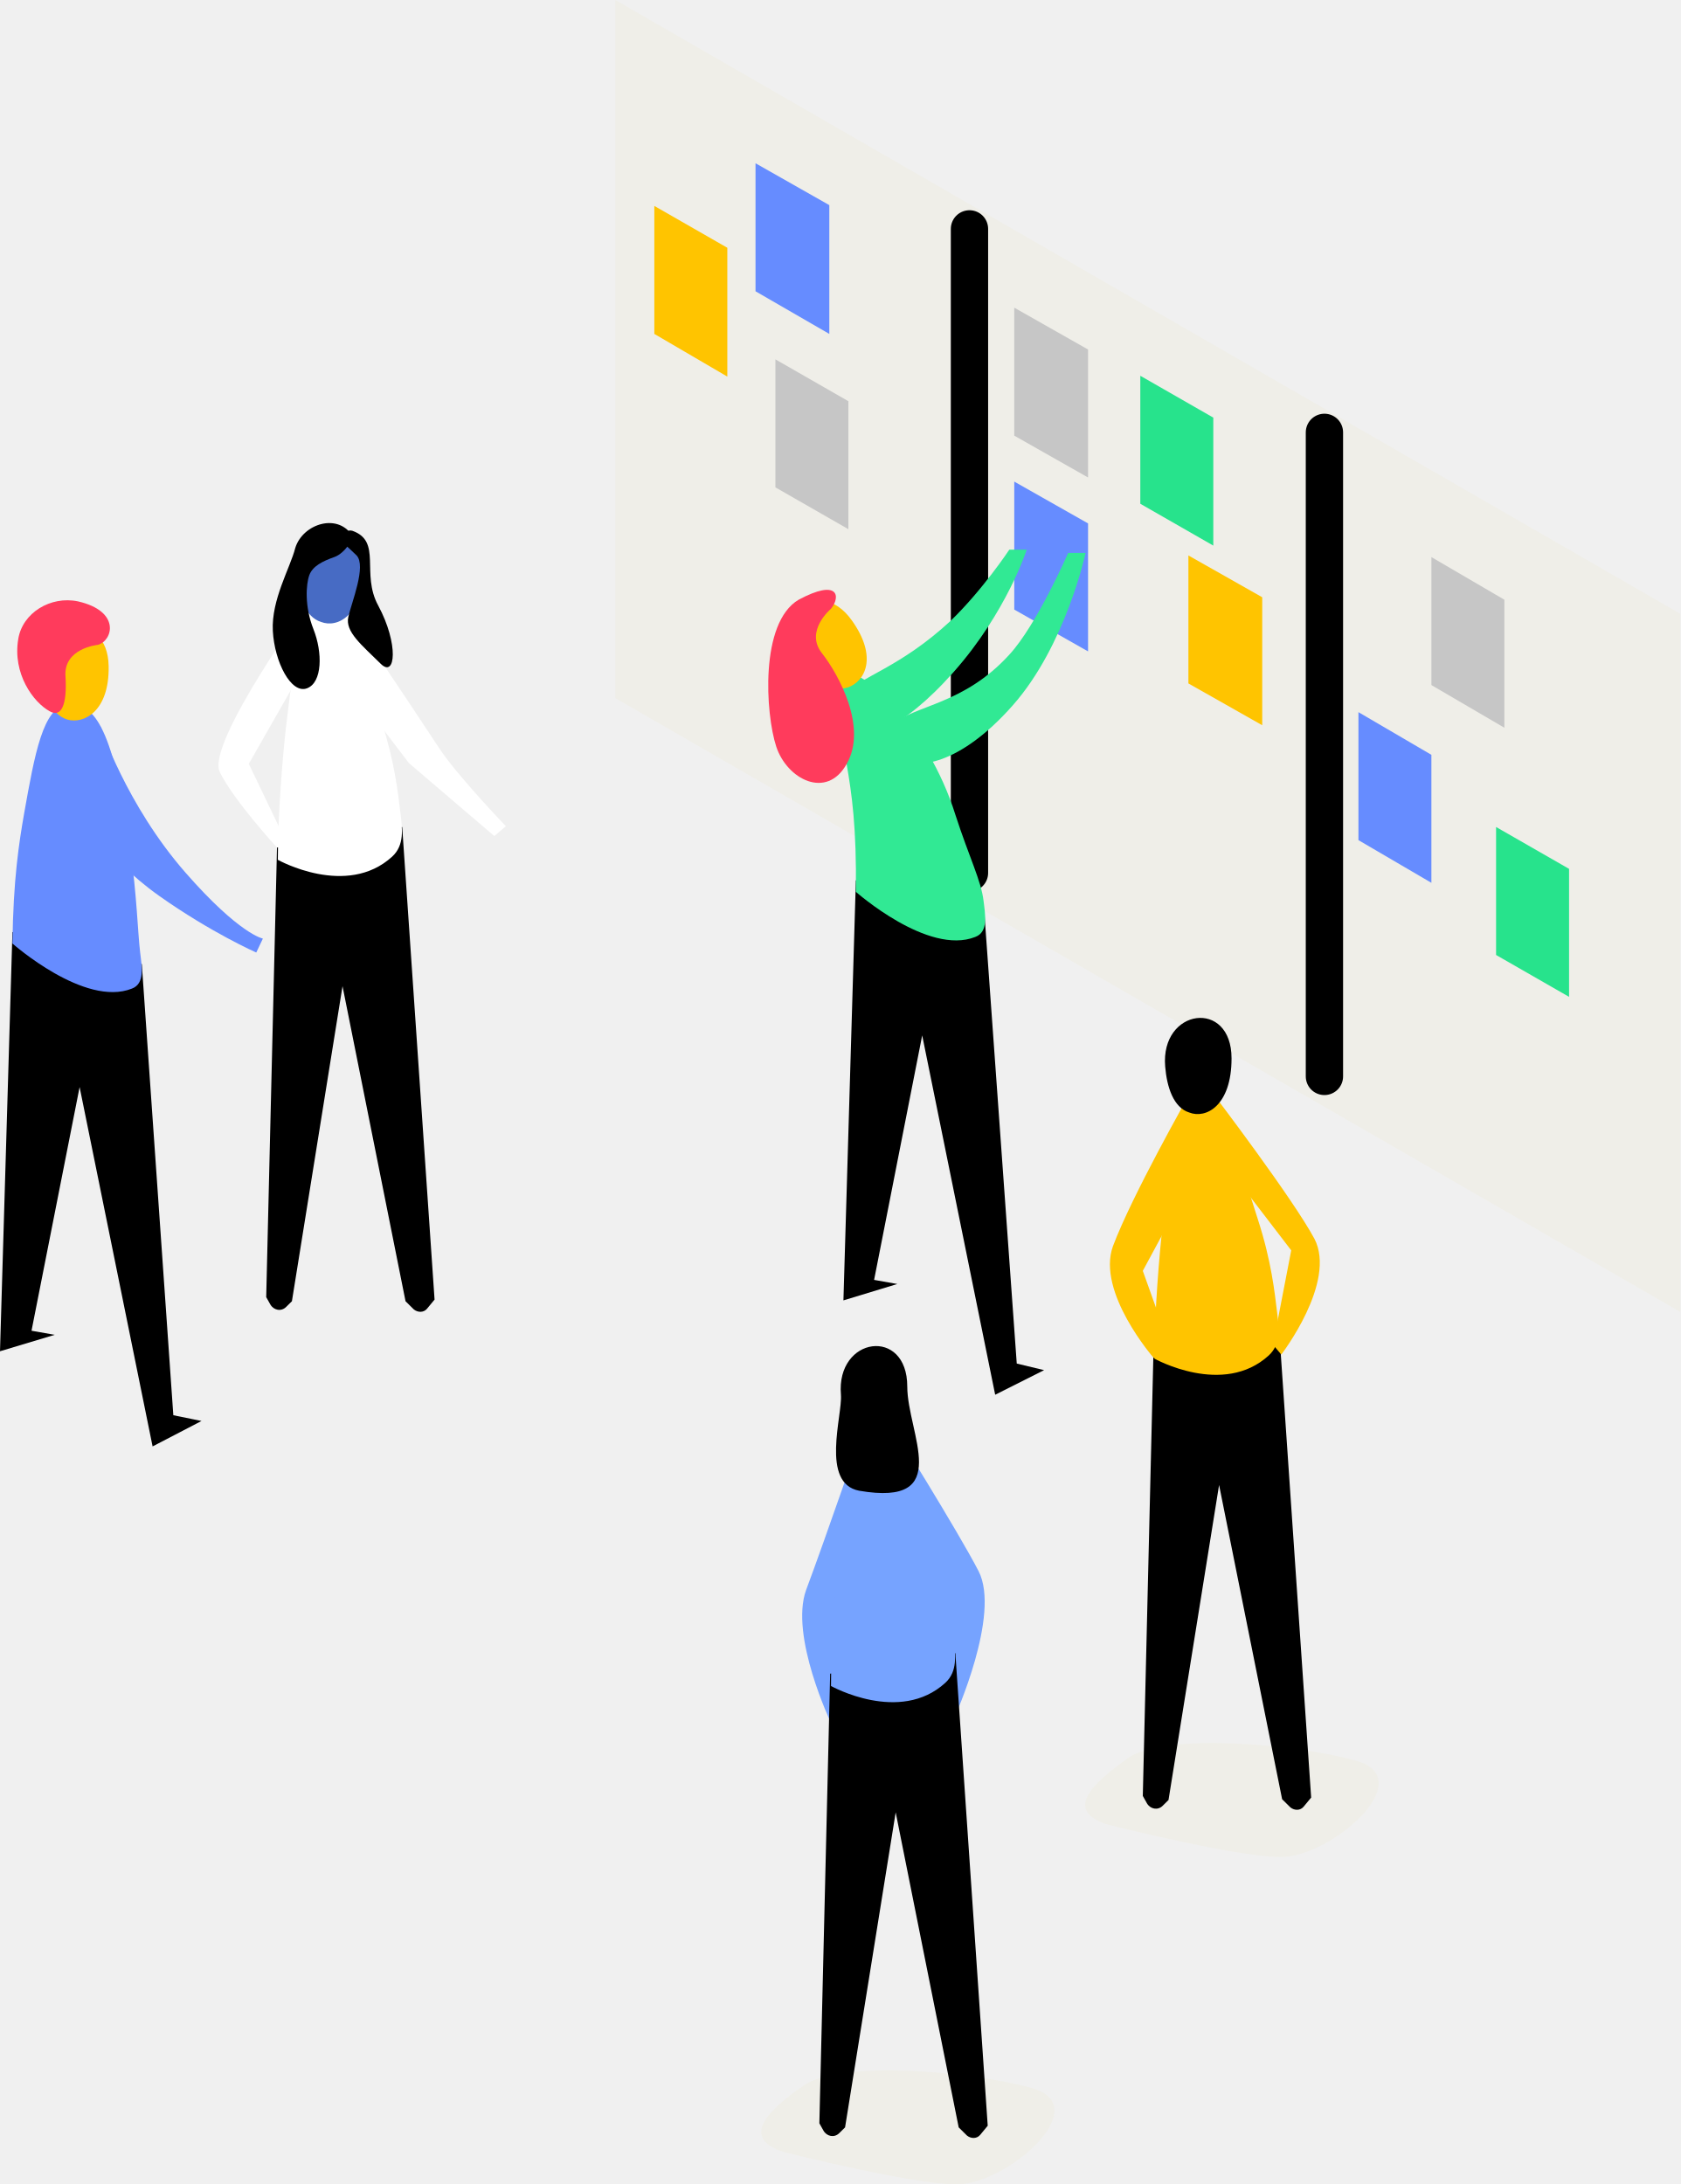
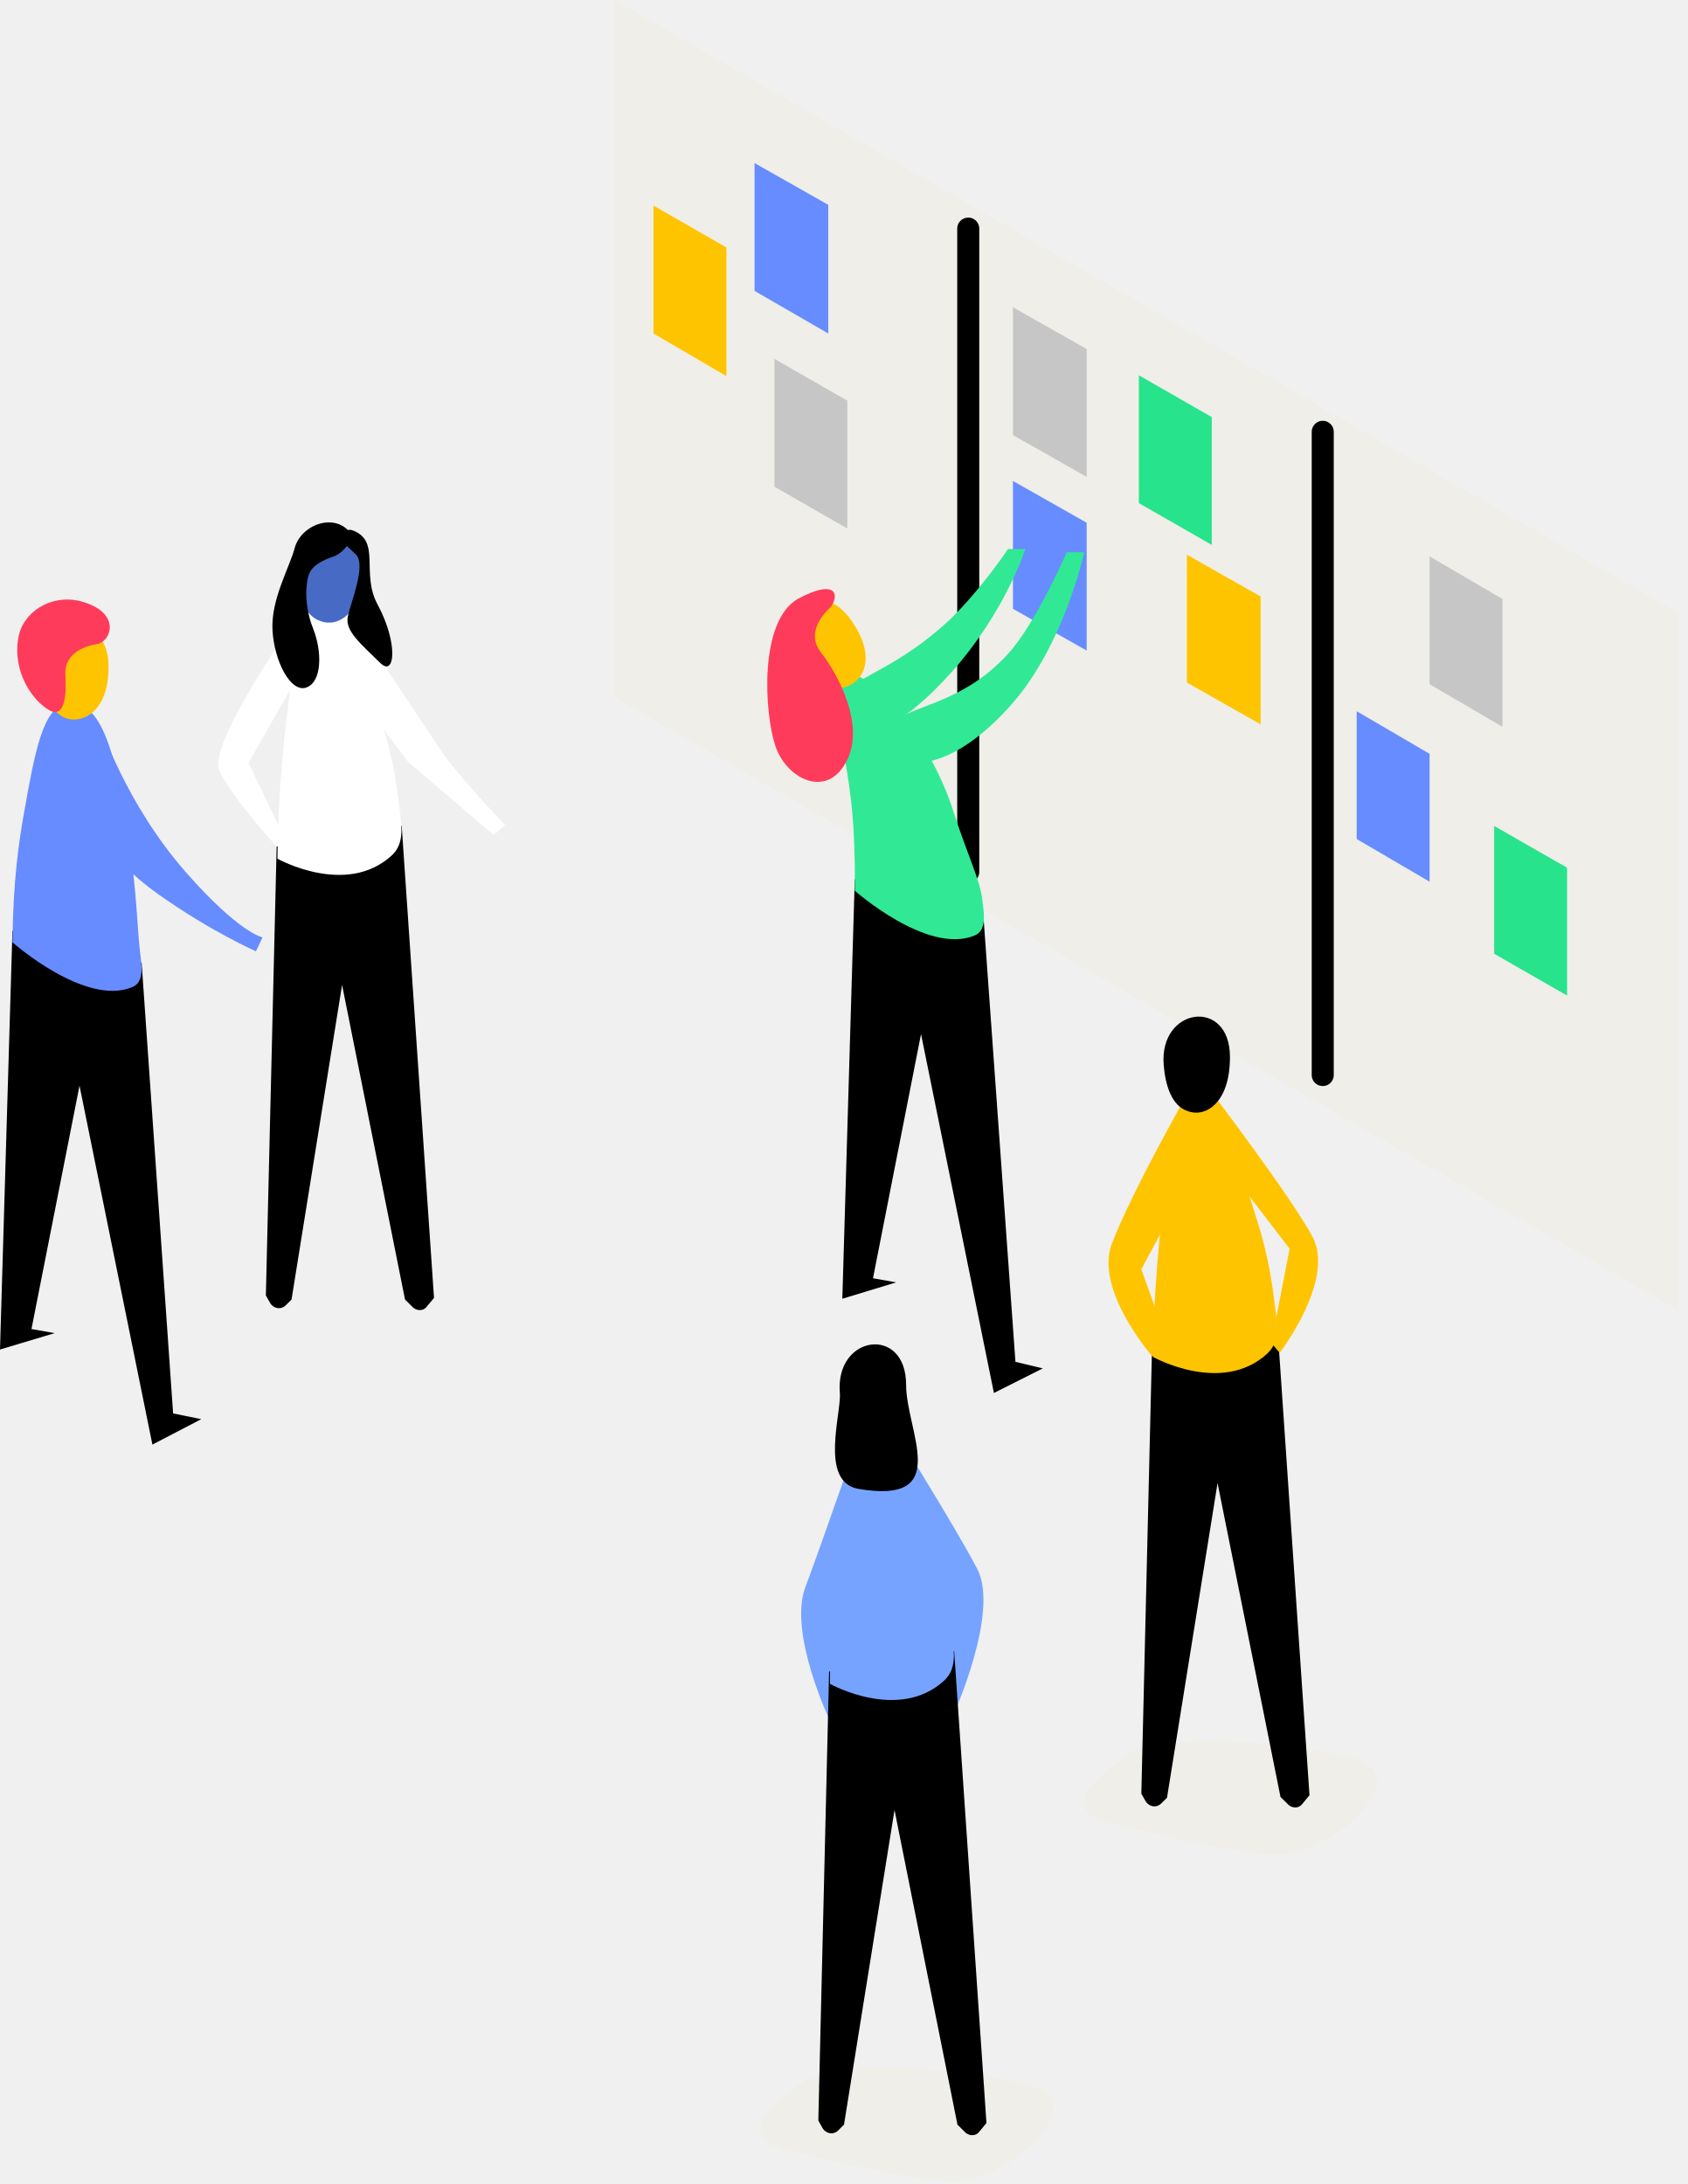
- <svg xmlns="http://www.w3.org/2000/svg" width="50" height="65" viewBox="0 0 50 65" fill="none">
-   <path d="M18.312 20.779L50 39.044V18.265L18.312 0V20.779Z" fill="#EFEEE8" />
-   <path d="M28.85 6.812V25.98" stroke="black" stroke-width="1.11" stroke-miterlimit="10" stroke-linecap="round" stroke-linejoin="round" />
-   <path d="M39.413 12.868V32.036" stroke="black" stroke-width="1.11" stroke-miterlimit="10" stroke-linecap="round" stroke-linejoin="round" />
-   <path d="M19.472 9.938L21.644 11.208V7.374L19.472 6.129V9.938Z" fill="#FFC400" />
-   <path d="M35.365 20.34L37.562 21.585V17.776L35.365 16.531V20.34Z" fill="#FFC400" />
-   <path d="M23.075 14.505L25.247 15.75V11.941L23.075 10.695V14.505Z" fill="#C6C6C6" />
-   <path d="M30.183 12.966L32.379 14.211V10.402L30.183 9.157V12.966Z" fill="#C6C6C6" />
-   <path d="M40.425 25.004L42.596 26.274V22.465L40.425 21.195V25.004Z" fill="#668CFF" />
-   <path d="M44.521 28.422L46.693 29.668V25.859L44.521 24.613V28.422Z" fill="#27E38C" />
-   <path d="M42.596 20.389L44.768 21.659V17.849L42.596 16.58V20.389Z" fill="#C6C6C6" />
-   <path d="M33.934 14.993L36.106 16.238V12.429L33.934 11.184V14.993Z" fill="#27E38C" />
-   <path d="M22.483 8.669L24.679 9.938V6.105L22.483 4.859V8.669Z" fill="#668CFF" />
-   <path d="M30.183 18.142L32.379 19.387V15.578L30.183 14.333V18.142Z" fill="#668CFF" />
-   <path d="M4.22 28.691L5.158 42.12L5.997 42.291L4.541 43.048L2.369 32.353L0.938 39.605L1.629 39.727L0 40.216L0.37 27.738L4.22 28.691Z" fill="black" />
-   <path d="M0.37 28.08C0.37 28.08 2.517 29.985 3.924 29.423C4.319 29.277 4.22 28.764 4.171 28.349C4.097 27.738 4.072 26.615 3.875 25.272C3.356 21.414 2.715 20.901 1.999 20.975C1.283 21.048 1.037 22.415 0.716 24.222C0.568 25.077 0.395 26.151 0.37 28.08Z" fill="#668CFF" />
-   <path d="M3.233 19.827C3.208 18.093 1.086 18.435 1.259 20.096C1.308 20.681 1.53 21.268 1.999 21.414C2.493 21.561 3.258 21.17 3.233 19.827Z" fill="#FFC400" />
-   <path d="M2.912 19.192C2.912 19.192 1.876 19.29 1.95 20.145C1.999 20.975 1.826 21.366 1.481 21.17C0.987 20.901 0.37 20.047 0.543 19.021C0.666 18.24 1.505 17.727 2.32 17.898C3.603 18.191 3.356 19.07 2.912 19.192Z" fill="#FF3B5C" />
-   <path d="M2.986 21.609C2.986 21.609 3.751 23.953 5.528 25.98C7.132 27.811 7.823 27.934 7.823 27.934L7.626 28.349C7.626 28.349 6.293 27.763 4.738 26.664C2.986 25.419 2.419 24.124 2.419 24.124L2.986 21.609Z" fill="#668CFF" />
-   <path d="M32.971 54.305C32.971 54.305 37.216 55.379 38.302 55.257C39.832 55.086 42.201 52.913 40.35 52.4C38.499 51.887 34.625 51.57 33.564 52.327C32.502 53.084 31.639 53.89 32.971 54.305Z" fill="#EFEEE8" />
-   <path d="M38.055 39.435L39.018 53.499L38.796 53.768C38.697 53.89 38.524 53.89 38.401 53.792L38.154 53.548L36.278 44.196L34.773 53.572L34.6 53.743C34.452 53.89 34.23 53.841 34.131 53.67L34.008 53.45L34.329 40.069L38.055 39.435Z" fill="black" />
-   <path d="M34.353 40.435C34.353 40.435 36.402 41.583 37.759 40.338C38.129 39.996 38.055 39.508 38.006 39.068C37.932 38.458 37.833 37.53 37.438 36.309C36.649 33.843 36.204 32.207 35.661 32.207C35.143 32.182 34.847 34.38 34.6 36.455C34.502 37.31 34.353 39.068 34.353 40.435Z" fill="#FFC400" />
-   <path d="M35.365 32.622C35.365 32.622 33.687 35.577 33.119 37.09C32.626 38.458 34.329 40.411 34.329 40.411L34.97 40.509L34.008 37.823L35.365 35.308V32.622Z" fill="#FFC400" />
-   <path d="M36.155 32.622C36.155 32.622 38.475 35.674 39.117 36.871C39.783 38.165 38.129 40.314 38.129 40.314L37.883 40.021L38.425 37.213L36.18 34.282V32.622" fill="#FFC400" />
-   <path d="M36.649 31.499C36.649 29.716 34.526 30.009 34.674 31.743C34.724 32.353 34.921 32.964 35.39 33.11C35.883 33.306 36.649 32.915 36.649 31.499Z" fill="black" />
-   <path d="M11.969 24.613L12.932 38.678L12.71 38.947C12.611 39.069 12.438 39.069 12.315 38.971L12.068 38.727L10.193 29.35L8.687 38.727L8.514 38.898C8.366 39.044 8.144 38.995 8.045 38.824L7.922 38.605L8.243 25.224L11.969 24.613Z" fill="black" />
-   <path d="M8.268 25.59C8.268 25.59 10.316 26.737 11.673 25.492C12.043 25.15 11.969 24.662 11.92 24.222C11.846 23.612 11.747 22.684 11.352 21.463C10.563 18.997 10.118 17.361 9.576 17.361C9.057 17.337 8.761 19.534 8.514 21.61C8.416 22.464 8.268 24.222 8.268 25.59Z" fill="white" />
-   <path d="M9.279 17.776C9.279 17.776 6.12 22.123 6.54 22.977C6.96 23.832 8.243 25.224 8.243 25.224L8.539 25.102L7.404 22.733L9.255 19.486V17.776" fill="white" />
-   <path d="M10.069 17.776C10.069 17.776 11.994 20.633 13.055 22.245C13.574 23.051 15.054 24.589 15.054 24.589L14.709 24.882L12.167 22.709L10.069 19.95V17.776Z" fill="white" />
-   <path d="M10.81 16.897C10.81 15.114 8.687 15.408 8.835 17.141C8.885 17.752 9.082 18.362 9.551 18.509C10.044 18.704 10.81 18.313 10.81 16.897Z" fill="#476BC4" />
-   <path d="M10.513 15.994C10.513 15.994 10.291 16.458 9.946 16.58C9.6 16.702 9.304 16.848 9.205 17.117C9.107 17.386 9.057 18.045 9.329 18.729C9.6 19.412 9.6 20.316 9.131 20.487C8.662 20.657 8.169 19.705 8.119 18.777C8.07 17.849 8.638 16.897 8.786 16.311C9.008 15.579 10.094 15.237 10.513 15.994Z" fill="black" />
-   <path d="M10.118 16.091C10.118 16.091 10.316 16.238 10.612 16.531C10.908 16.848 10.464 17.923 10.365 18.362C10.267 18.802 10.76 19.192 11.328 19.754C11.772 20.194 11.871 19.168 11.254 18.02C10.735 17.068 11.377 16.116 10.489 15.798C10.242 15.725 10.118 16.091 10.118 16.091Z" fill="black" />
-   <path d="M23.322 64.047C23.322 64.047 27.567 65.122 28.652 65C30.183 64.829 32.552 62.656 30.701 62.143C28.85 61.63 24.975 61.313 23.914 62.07C22.853 62.802 22.014 63.632 23.322 64.047Z" fill="#EFEEE8" />
-   <path d="M25.74 42.365C25.74 42.365 24.556 45.808 23.988 47.322C23.494 48.689 24.729 51.277 24.729 51.277L25.37 51.375L24.852 48.054L25.716 45.051V42.365" fill="#76A3FF" />
-   <path d="M26.505 42.365C26.505 42.365 28.504 45.563 29.121 46.76C29.788 48.054 28.406 51.106 28.406 51.106L27.665 46.467L26.505 44.05V42.365Z" fill="#76A3FF" />
-   <path d="M28.43 49.202L29.393 63.266L29.171 63.535C29.072 63.657 28.899 63.657 28.776 63.559L28.529 63.315L26.654 53.939L25.148 63.315L24.975 63.486C24.827 63.633 24.605 63.584 24.506 63.413L24.383 63.193L24.704 49.812L28.43 49.202Z" fill="black" />
-   <path d="M24.729 50.178C24.729 50.178 26.777 51.326 28.134 50.081C28.504 49.739 28.43 49.25 28.381 48.811C28.307 48.2 28.208 47.273 27.813 46.052C27.024 43.585 26.579 41.949 26.037 41.949C25.518 41.925 25.222 44.123 24.975 46.198C24.852 47.053 24.729 48.811 24.729 50.178Z" fill="#76A3FF" />
-   <path d="M26.999 41.266C26.999 39.483 24.877 39.776 25.025 41.51C25.074 42.12 24.408 44.147 25.568 44.367C28.406 44.855 26.999 42.657 26.999 41.266Z" fill="black" />
-   <path d="M29.294 27.177L30.257 40.582L31.071 40.778L29.615 41.51L27.443 30.815L26.012 38.092L26.703 38.214L25.099 38.702L25.469 26.2L29.294 27.177Z" fill="black" />
-   <path d="M24.975 20.731C24.975 20.731 24.654 21.366 25.173 21.732C25.666 22.098 26.802 21.781 28.381 19.998C29.96 18.216 30.553 16.36 30.553 16.36H30.035C30.035 16.36 29.245 17.556 28.282 18.484C26.802 19.852 25.666 20.12 24.975 20.731Z" fill="#31E994" />
-   <path d="M25.469 26.542C25.469 26.542 27.616 28.446 29.023 27.885C29.418 27.738 29.319 27.225 29.269 26.81C29.195 26.2 28.85 25.541 28.43 24.246C27.616 21.634 25.543 19.631 24.975 20.095C24.408 20.559 24.926 20.95 25.197 22.757C25.345 23.612 25.494 24.613 25.469 26.542Z" fill="#31E994" />
-   <path d="M26.555 21.561C26.555 21.561 26.234 22.196 26.752 22.562C27.246 22.928 28.554 22.782 30.133 20.999C31.713 19.217 32.305 16.457 32.305 16.457H31.787C31.787 16.457 30.849 18.606 30.035 19.485C28.677 20.975 27.246 20.975 26.555 21.561Z" fill="#31E994" />
-   <path d="M25.346 18.46C24.334 17.044 22.779 18.485 23.865 19.779C24.26 20.243 24.753 20.609 25.222 20.462C25.74 20.291 26.135 19.559 25.346 18.46Z" fill="#FFC400" />
-   <path d="M24.729 18.118C24.729 18.118 23.939 18.777 24.457 19.436C24.975 20.096 25.814 21.658 25.197 22.733C24.605 23.807 23.421 23.197 23.1 22.22C22.779 21.243 22.606 18.533 23.766 17.849C24.951 17.214 25.025 17.751 24.729 18.118Z" fill="#FF3B5C" />
+ <svg xmlns="http://www.w3.org/2000/svg" width="85" height="110" viewBox="0 0 85 110" fill="none">
+   <path d="M30.95 35.12L84.507 65.99V30.869L30.95 0V35.12Z" fill="#EFEEE8" />
+   <path d="M48.761 11.514V43.911" stroke="black" stroke-width="1.11" stroke-miterlimit="10" stroke-linecap="round" stroke-linejoin="round" />
+   <path d="M66.613 21.749V54.145" stroke="black" stroke-width="1.11" stroke-miterlimit="10" stroke-linecap="round" stroke-linejoin="round" />
+   <path d="M32.91 16.796L36.581 18.942V12.463L32.91 10.358V16.796Z" fill="#FFC400" />
+   <path d="M59.772 34.377L63.484 36.482V30.044L59.772 27.939V34.377Z" fill="#FFC400" />
+   <path d="M39 24.514L42.671 26.619V20.181L39 18.076V24.514Z" fill="#C6C6C6" />
+   <path d="M51.013 21.914L54.725 24.018V17.58L51.013 15.476V21.914Z" fill="#C6C6C6" />
+   <path d="M68.323 42.26L71.994 44.406V37.968L68.323 35.822V42.26Z" fill="#668CFF" />
+   <path d="M75.247 48.038L78.918 50.142V43.704L75.247 41.6V48.038Z" fill="#27E38C" />
+   <path d="M71.994 34.461L75.664 36.606V30.169L71.994 28.023V34.461Z" fill="#C6C6C6" />
+   <path d="M57.353 25.34L61.024 27.445V21.007L57.353 18.902V25.34Z" fill="#27E38C" />
+   <path d="M37.999 14.651L41.711 16.797V10.318L37.999 8.213V14.651Z" fill="#668CFF" />
+   <path d="M51.013 30.663L54.725 32.767V26.329L51.013 24.225V30.663Z" fill="#668CFF" />
+   <path d="M7.133 48.491L8.718 71.189L10.136 71.478L7.675 72.758L4.004 54.682L1.585 66.939L2.753 67.145L0 67.971L0.626 46.882L7.133 48.491Z" fill="black" />
+   <path d="M0.626 47.46C0.626 47.46 4.255 50.679 6.632 49.73C7.3 49.482 7.133 48.615 7.049 47.914C6.924 46.882 6.882 44.984 6.549 42.714C5.673 36.194 4.588 35.327 3.379 35.451C2.169 35.574 1.752 37.886 1.21 40.939C0.959 42.384 0.667 44.2 0.626 47.46Z" fill="#668CFF" />
+   <path d="M5.464 33.511C5.422 30.581 1.835 31.158 2.127 33.965C2.211 34.955 2.586 35.946 3.379 36.193C4.213 36.441 5.506 35.781 5.464 33.511Z" fill="#FFC400" />
+   <path d="M4.922 32.438C4.922 32.438 3.17 32.603 3.295 34.047C3.379 35.45 3.087 36.111 2.503 35.781C1.668 35.327 0.626 33.882 0.918 32.149C1.126 30.828 2.544 29.962 3.921 30.25C6.09 30.746 5.673 32.231 4.922 32.438Z" fill="#FF3B5C" />
+   <path d="M5.047 36.523C5.047 36.523 6.34 40.485 9.343 43.91C12.055 47.005 13.222 47.212 13.222 47.212L12.889 47.913C12.889 47.913 10.636 46.923 8.009 45.066C5.047 42.961 4.088 40.774 4.088 40.774L5.047 36.523Z" fill="#668CFF" />
+   <path d="M55.726 91.783C55.726 91.783 62.901 93.599 64.736 93.392C67.322 93.103 71.326 89.43 68.198 88.564C65.07 87.697 58.521 87.161 56.727 88.44C54.934 89.719 53.474 91.081 55.726 91.783Z" fill="#EFEEE8" />
+   <path d="M64.319 66.65L65.946 90.421L65.57 90.875C65.403 91.081 65.111 91.081 64.903 90.916L64.486 90.504L61.316 74.697L58.771 90.545L58.479 90.834C58.229 91.081 57.854 90.999 57.687 90.71L57.478 90.338L58.02 67.723L64.319 66.65Z" fill="black" />
+   <path d="M58.062 68.342C58.062 68.342 61.524 70.281 63.818 68.177C64.444 67.599 64.319 66.773 64.236 66.031C64.11 64.999 63.944 63.431 63.276 61.367C61.941 57.199 61.191 54.434 60.273 54.434C59.397 54.393 58.897 58.107 58.479 61.615C58.312 63.059 58.062 66.031 58.062 68.342Z" fill="#FFC400" />
+   <path d="M59.772 55.136C59.772 55.136 56.936 60.129 55.977 62.688C55.142 64.999 58.02 68.301 58.02 68.301L59.105 68.466L57.478 63.926L59.772 59.675V55.136Z" fill="#FFC400" />
+   <path d="M61.107 55.136C61.107 55.136 65.028 60.294 66.112 62.317C67.239 64.504 64.444 68.136 64.444 68.136L64.027 67.64L64.945 62.894L61.149 57.942V55.136" fill="#FFC400" />
+   <path d="M61.941 53.237C61.941 50.225 58.354 50.72 58.605 53.65C58.688 54.682 59.022 55.714 59.814 55.961C60.648 56.291 61.941 55.631 61.941 53.237Z" fill="black" />
+   <path d="M20.23 41.6L21.857 65.371L21.481 65.825C21.314 66.031 21.023 66.031 20.814 65.866L20.397 65.453L17.227 49.606L14.682 65.453L14.39 65.742C14.14 65.99 13.765 65.907 13.598 65.618L13.389 65.247L13.932 42.631L20.23 41.6Z" fill="black" />
+   <path d="M13.973 43.25C13.973 43.25 17.435 45.19 19.73 43.085C20.355 42.507 20.23 41.682 20.147 40.939C20.021 39.907 19.855 38.339 19.187 36.275C17.852 32.107 17.102 29.342 16.184 29.342C15.308 29.301 14.808 33.015 14.39 36.523C14.224 37.967 13.973 40.939 13.973 43.25Z" fill="white" />
+   <path d="M15.684 30.044C15.684 30.044 10.345 37.39 11.054 38.835C11.763 40.279 13.932 42.632 13.932 42.632L14.432 42.425L12.514 38.422L15.642 32.933V30.044" fill="white" />
+   <path d="M17.018 30.044C17.018 30.044 20.272 34.873 22.065 37.597C22.941 38.959 25.444 41.559 25.444 41.559L24.86 42.054L20.564 38.381L17.018 33.717V30.044Z" fill="white" />
+   <path d="M18.27 28.559C18.27 25.546 14.683 26.041 14.933 28.971C15.016 30.003 15.35 31.035 16.142 31.282C16.977 31.613 18.27 30.952 18.27 28.559Z" fill="#476BC4" />
+   <path d="M17.769 27.032C17.769 27.032 17.394 27.816 16.81 28.022C16.226 28.228 15.725 28.476 15.558 28.93C15.392 29.384 15.308 30.498 15.767 31.654C16.226 32.809 16.226 34.336 15.433 34.625C14.641 34.914 13.807 33.304 13.723 31.736C13.64 30.168 14.599 28.558 14.849 27.568C15.225 26.33 17.06 25.752 17.769 27.032Z" fill="black" />
+   <path d="M17.102 27.197C17.102 27.197 17.436 27.444 17.936 27.939C18.437 28.476 17.686 30.292 17.519 31.035C17.352 31.778 18.186 32.438 19.146 33.387C19.896 34.13 20.063 32.397 19.02 30.457C18.145 28.847 19.229 27.238 17.727 26.701C17.31 26.578 17.102 27.197 17.102 27.197Z" fill="black" />
+   <path d="M39.417 108.25C39.417 108.25 46.592 110.065 48.427 109.859C51.013 109.57 55.017 105.897 51.889 105.031C48.761 104.164 42.212 103.627 40.418 104.907C38.625 106.145 37.206 107.548 39.417 108.25Z" fill="#EFEEE8" />
+   <path d="M43.505 71.603C43.505 71.603 41.503 77.421 40.543 79.98C39.709 82.291 41.795 86.666 41.795 86.666L42.879 86.831L42.003 81.218L43.463 76.142V71.603" fill="#76A3FF" />
+   <path d="M44.798 71.603C44.798 71.603 48.176 77.009 49.219 79.031C50.346 81.218 48.01 86.377 48.01 86.377L46.758 78.536L44.798 74.45V71.603Z" fill="#76A3FF" />
+   <path d="M48.052 83.158L49.678 106.929L49.303 107.383C49.136 107.589 48.844 107.589 48.636 107.424L48.218 107.011L45.048 91.164L42.504 107.011L42.212 107.3C41.962 107.548 41.586 107.465 41.419 107.177L41.211 106.805L41.753 84.189L48.052 83.158Z" fill="black" />
+   <path d="M41.795 84.808C41.795 84.808 45.257 86.748 47.551 84.643C48.176 84.066 48.051 83.24 47.968 82.497C47.843 81.466 47.676 79.897 47.009 77.834C45.674 73.666 44.923 70.901 44.005 70.901C43.129 70.859 42.629 74.574 42.212 78.082C42.003 79.526 41.795 82.497 41.795 84.808Z" fill="#76A3FF" />
+   <path d="M45.632 69.745C45.632 66.732 42.045 67.228 42.295 70.158C42.379 71.189 41.252 74.615 43.213 74.986C48.01 75.812 45.632 72.097 45.632 69.745Z" fill="black" />
+   <path d="M49.511 45.934L51.138 68.591L52.515 68.921L50.054 70.159L46.383 52.083L43.964 64.381L45.132 64.588L42.42 65.413L43.046 44.283L49.511 45.934Z" fill="black" />
+   <path d="M42.212 35.038C42.212 35.038 41.67 36.111 42.545 36.73C43.38 37.349 45.298 36.813 47.968 33.8C50.638 30.787 51.639 27.651 51.639 27.651H50.763C50.763 27.651 49.428 29.673 47.801 31.241C45.298 33.552 43.38 34.006 42.212 35.038Z" fill="#31E994" />
+   <path d="M43.046 44.86C43.046 44.86 46.675 48.079 49.052 47.13C49.72 46.882 49.553 46.016 49.469 45.314C49.344 44.282 48.76 43.168 48.051 40.981C46.675 36.565 43.171 33.181 42.212 33.965C41.252 34.749 42.128 35.409 42.587 38.463C42.837 39.908 43.088 41.6 43.046 44.86Z" fill="#31E994" />
+   <path d="M44.881 36.441C44.881 36.441 44.339 37.514 45.215 38.133C46.049 38.752 48.26 38.505 50.929 35.492C53.599 32.479 54.6 27.816 54.6 27.816H53.724C53.724 27.816 52.139 31.448 50.763 32.933C48.468 35.451 46.049 35.451 44.881 36.441Z" fill="#31E994" />
+   <path d="M42.837 31.201C41.127 28.807 38.499 31.242 40.335 33.429C41.002 34.213 41.836 34.832 42.629 34.585C43.505 34.296 44.172 33.058 42.837 31.201Z" fill="#FFC400" />
+   <path d="M41.795 30.622C41.795 30.622 40.46 31.736 41.336 32.85C42.212 33.965 43.63 36.606 42.587 38.422C41.586 40.237 39.584 39.206 39.042 37.555C38.499 35.904 38.208 31.323 40.168 30.168C42.17 29.095 42.295 30.003 41.795 30.622Z" fill="#FF3B5C" />
</svg>
